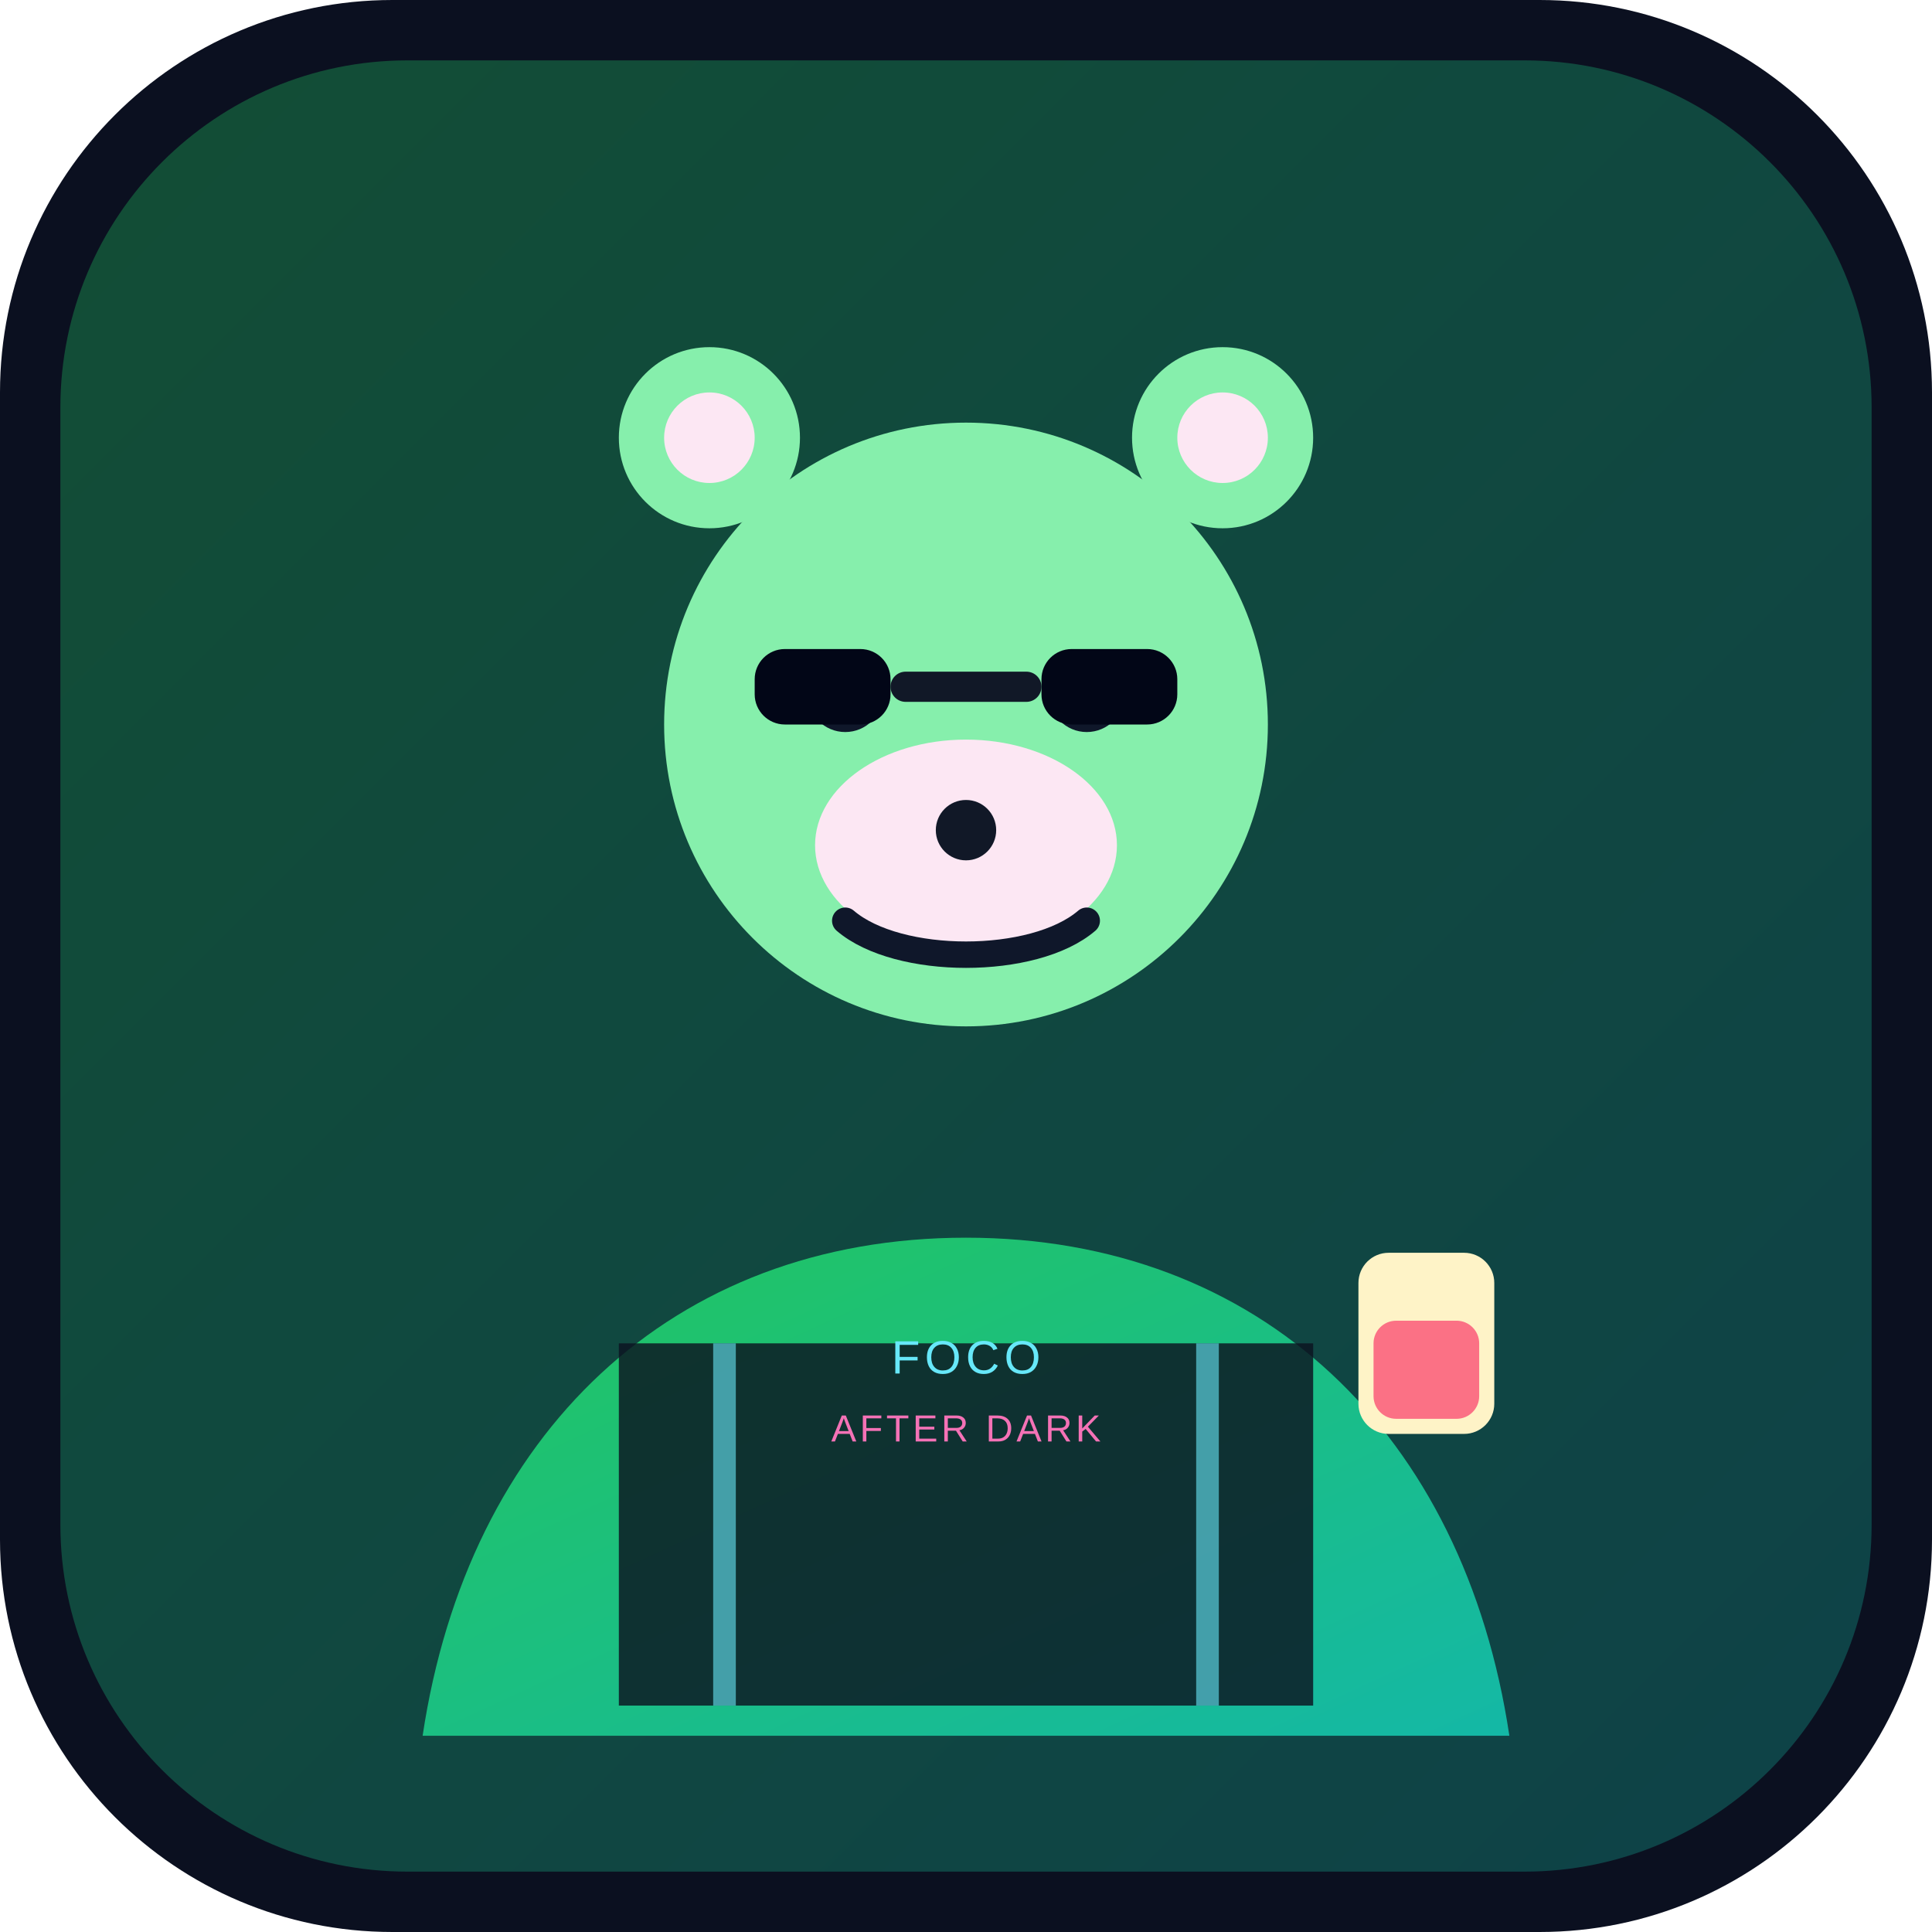
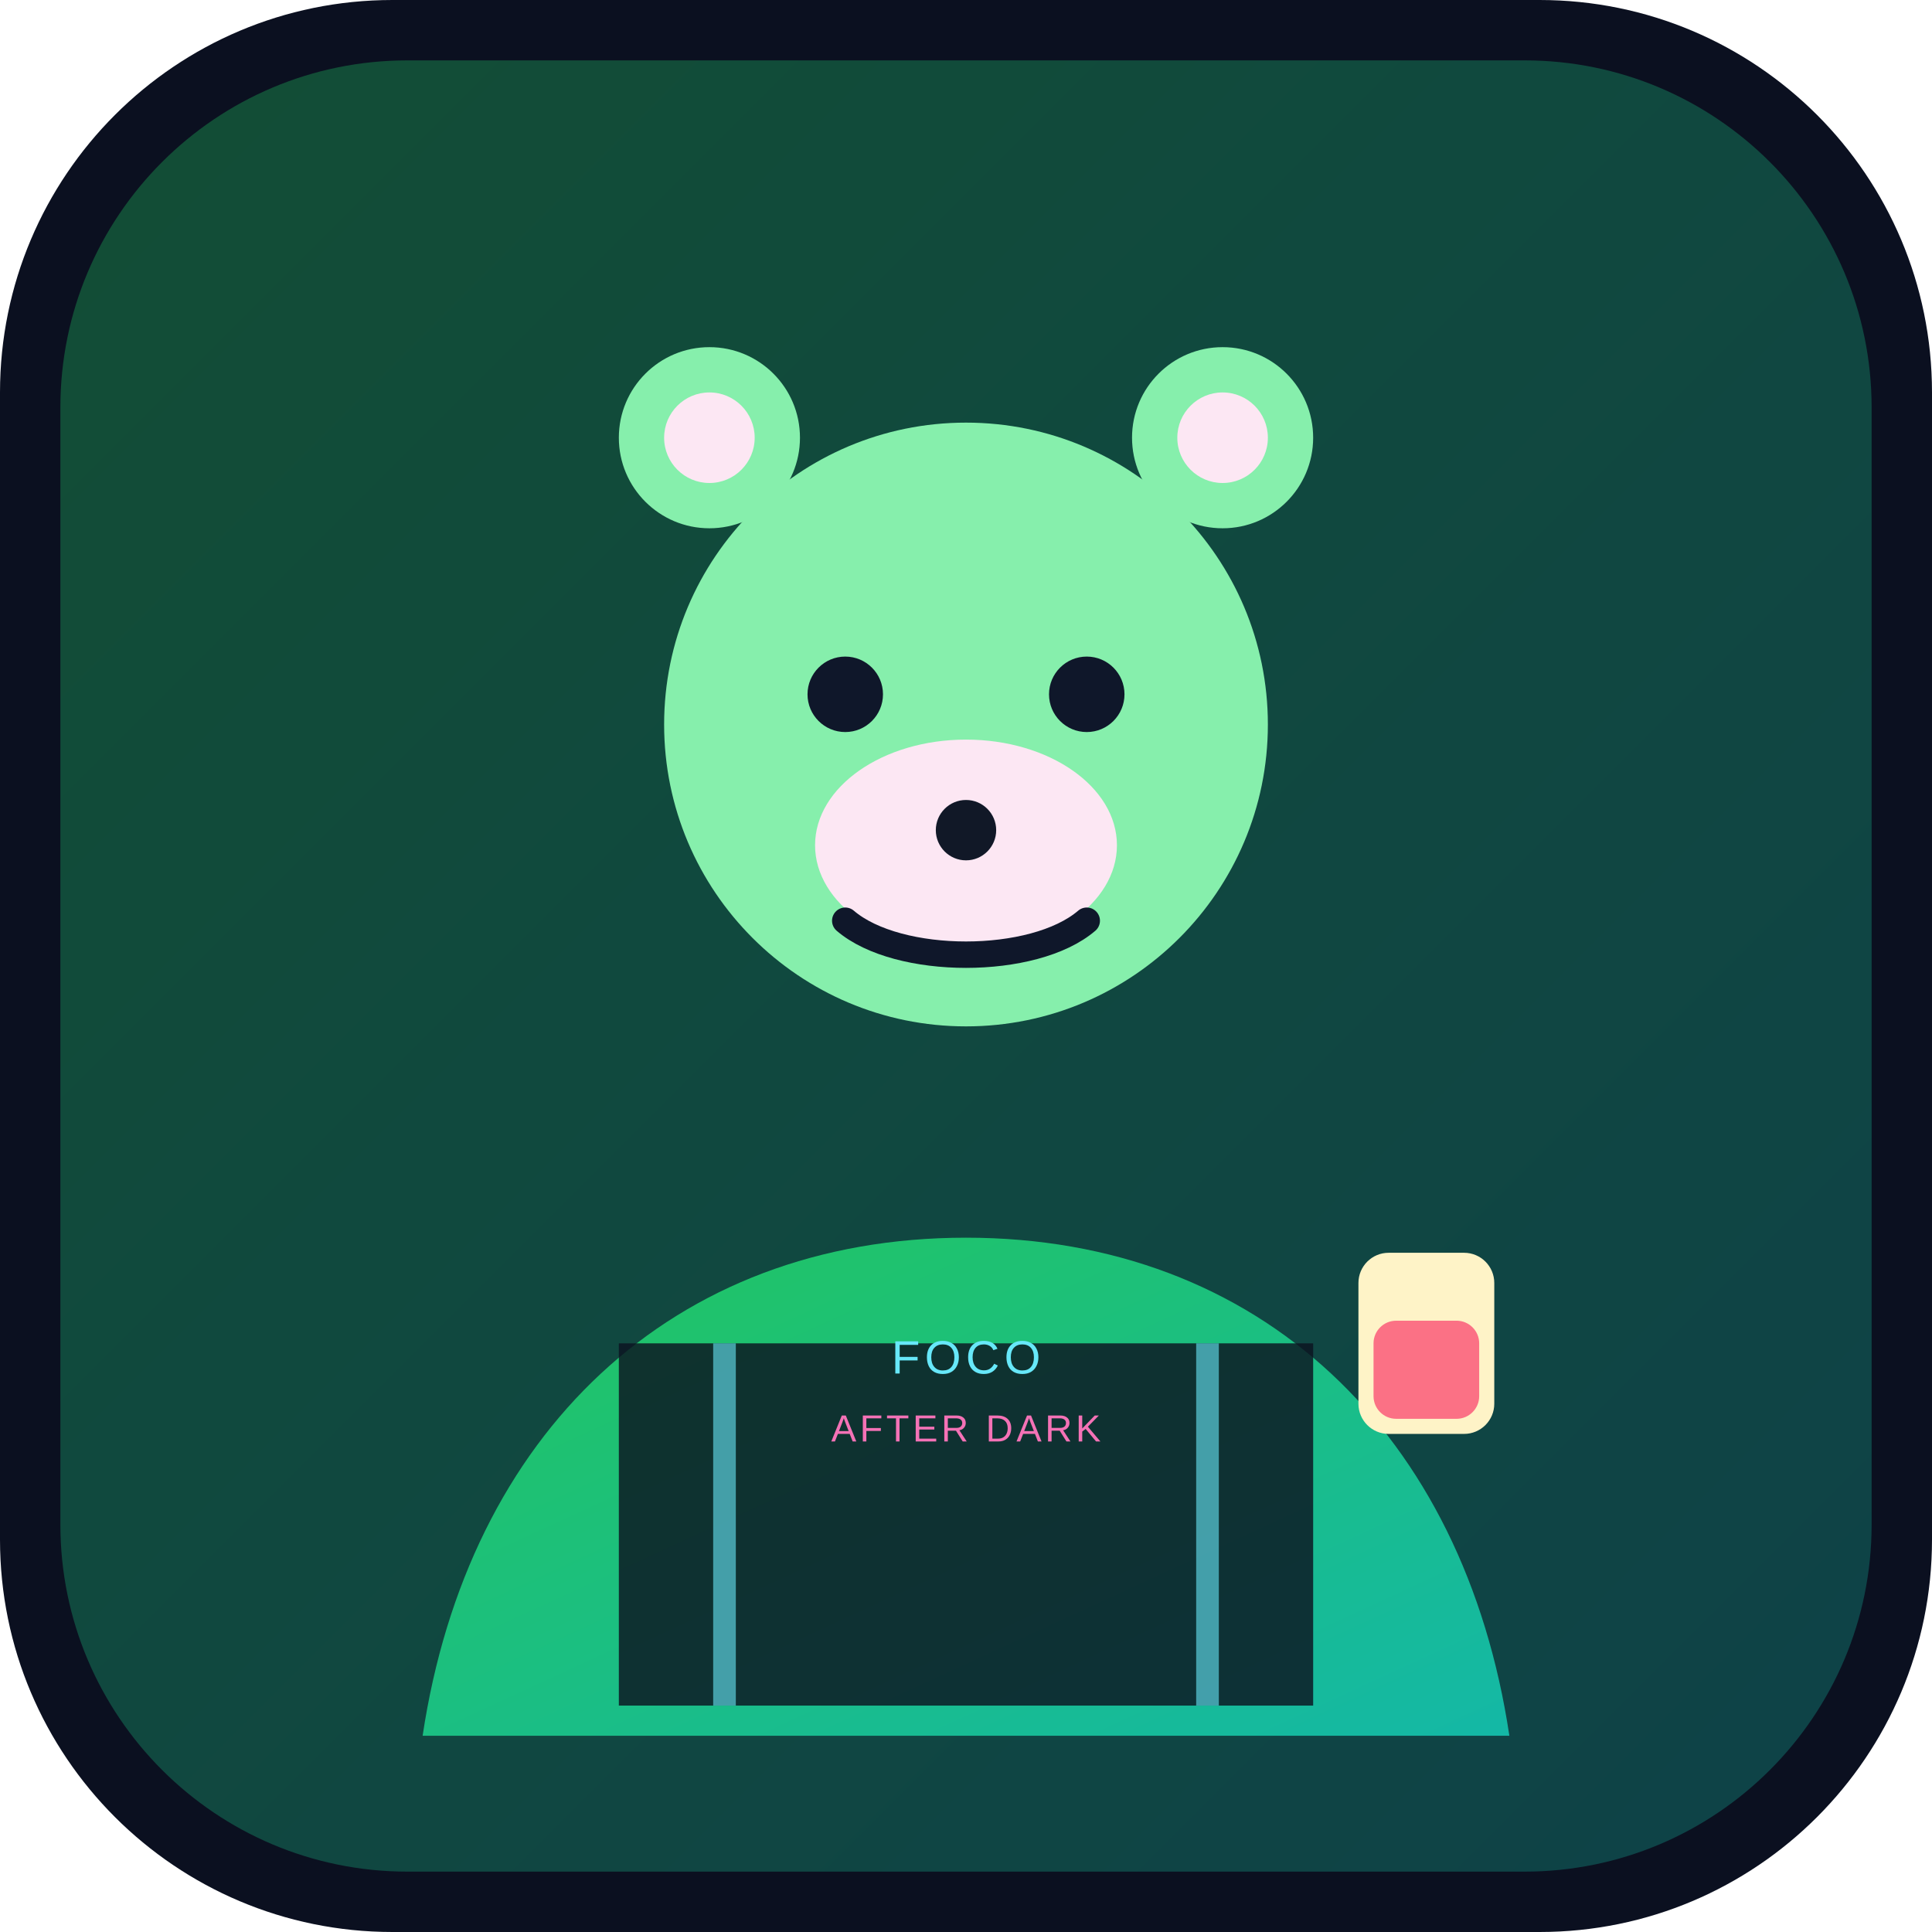
<svg xmlns="http://www.w3.org/2000/svg" viewBox="0 0 256 256" role="img" aria-label="Neon Newt">
  <defs>
    <linearGradient id="bg" x1="0" y1="0" x2="1" y2="1">
      <stop offset="0%" stop-color="#22c55e" stop-opacity="0.34" />
      <stop offset="100%" stop-color="#14b8a6" stop-opacity="0.30" />
    </linearGradient>
    <linearGradient id="shirt" x1="0" y1="0" x2="1" y2="1">
      <stop offset="0%" stop-color="#22c55e" />
      <stop offset="100%" stop-color="#14b8a6" />
    </linearGradient>
  </defs>
  <rect width="256" height="256" rx="52" fill="#0b1020" />
  <rect x="8" y="8" width="240" height="240" rx="46" fill="url(#bg)" />
  <circle cx="94" cy="58" r="12" fill="#86efac" />
  <circle cx="162" cy="58" r="12" fill="#86efac" />
  <circle cx="94" cy="58" r="6" fill="#fce7f3" />
  <circle cx="162" cy="58" r="6" fill="#fce7f3" />
  <circle cx="128" cy="96" r="40" fill="#86efac" />
  <ellipse cx="128" cy="112" rx="20" ry="14" fill="#fce7f3" />
  <circle cx="112" cy="92" r="5" fill="#0f172a" />
  <circle cx="144" cy="92" r="5" fill="#0f172a" />
-   <rect x="100" y="86" width="18" height="10" rx="4" fill="#020617" />
-   <rect x="138" y="86" width="18" height="10" rx="4" fill="#020617" />
-   <rect x="118" y="89" width="20" height="4" rx="2" fill="#111827" />
  <circle cx="128" cy="110" r="4" fill="#111827" />
  <path d="M112 122c7 6 25 6 32 0" fill="none" stroke="#0f172a" stroke-width="3.5" stroke-linecap="round" />
  <path d="M56 230c6-40 33-66 72-66s66 26 72 66" fill="url(#shirt)" />
  <path d="M82 178h92v48H82z" fill="#0b1220" opacity="0.82" />
  <path d="M96 178v48M160 178v48" stroke="#67e8f9" stroke-width="3" opacity="0.6" />
  <text x="128" y="182" text-anchor="middle" font-family="Arial, sans-serif" font-size="6.2" fill="#67e8f9" letter-spacing="0.62">FOCO</text>
  <text x="128" y="191" text-anchor="middle" font-family="Arial, sans-serif" font-size="5.0" fill="#f472b6" letter-spacing="0.45">AFTER DARK</text>
  <rect x="180" y="166" width="18" height="24" rx="4" fill="#fef3c7" />
  <rect x="182" y="175" width="14" height="13" rx="3" fill="#fb7185" />
</svg>
